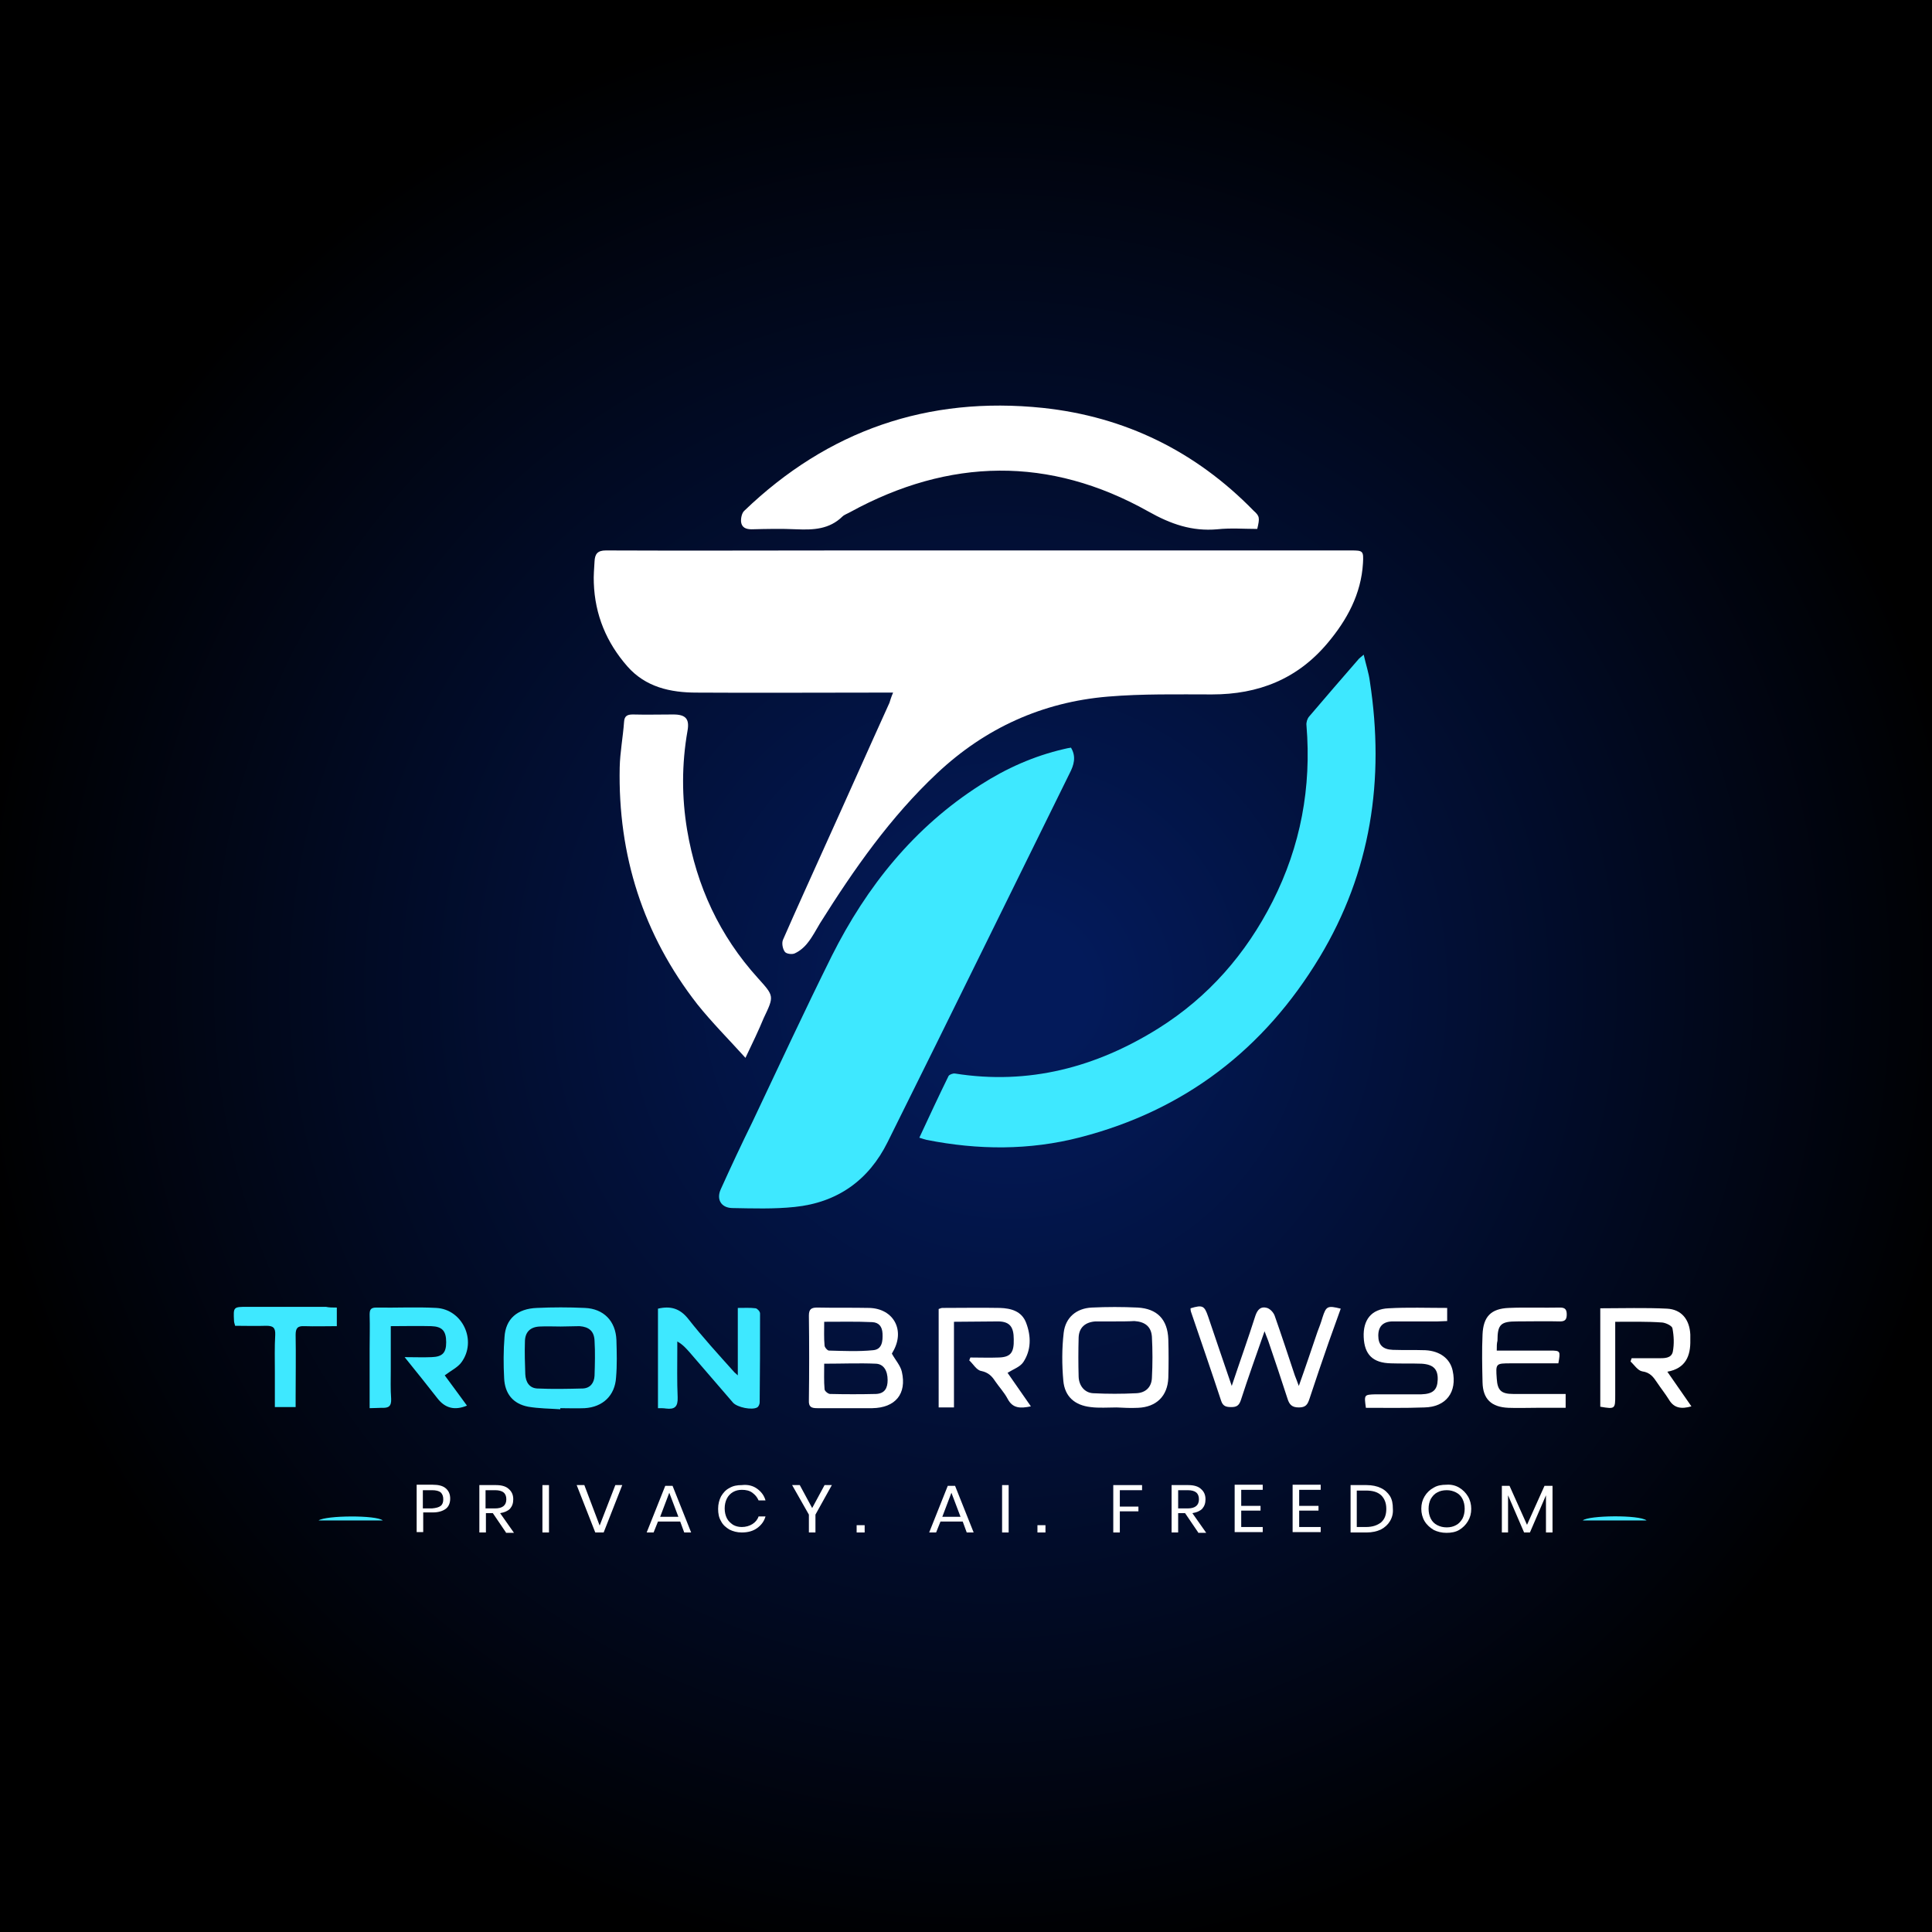
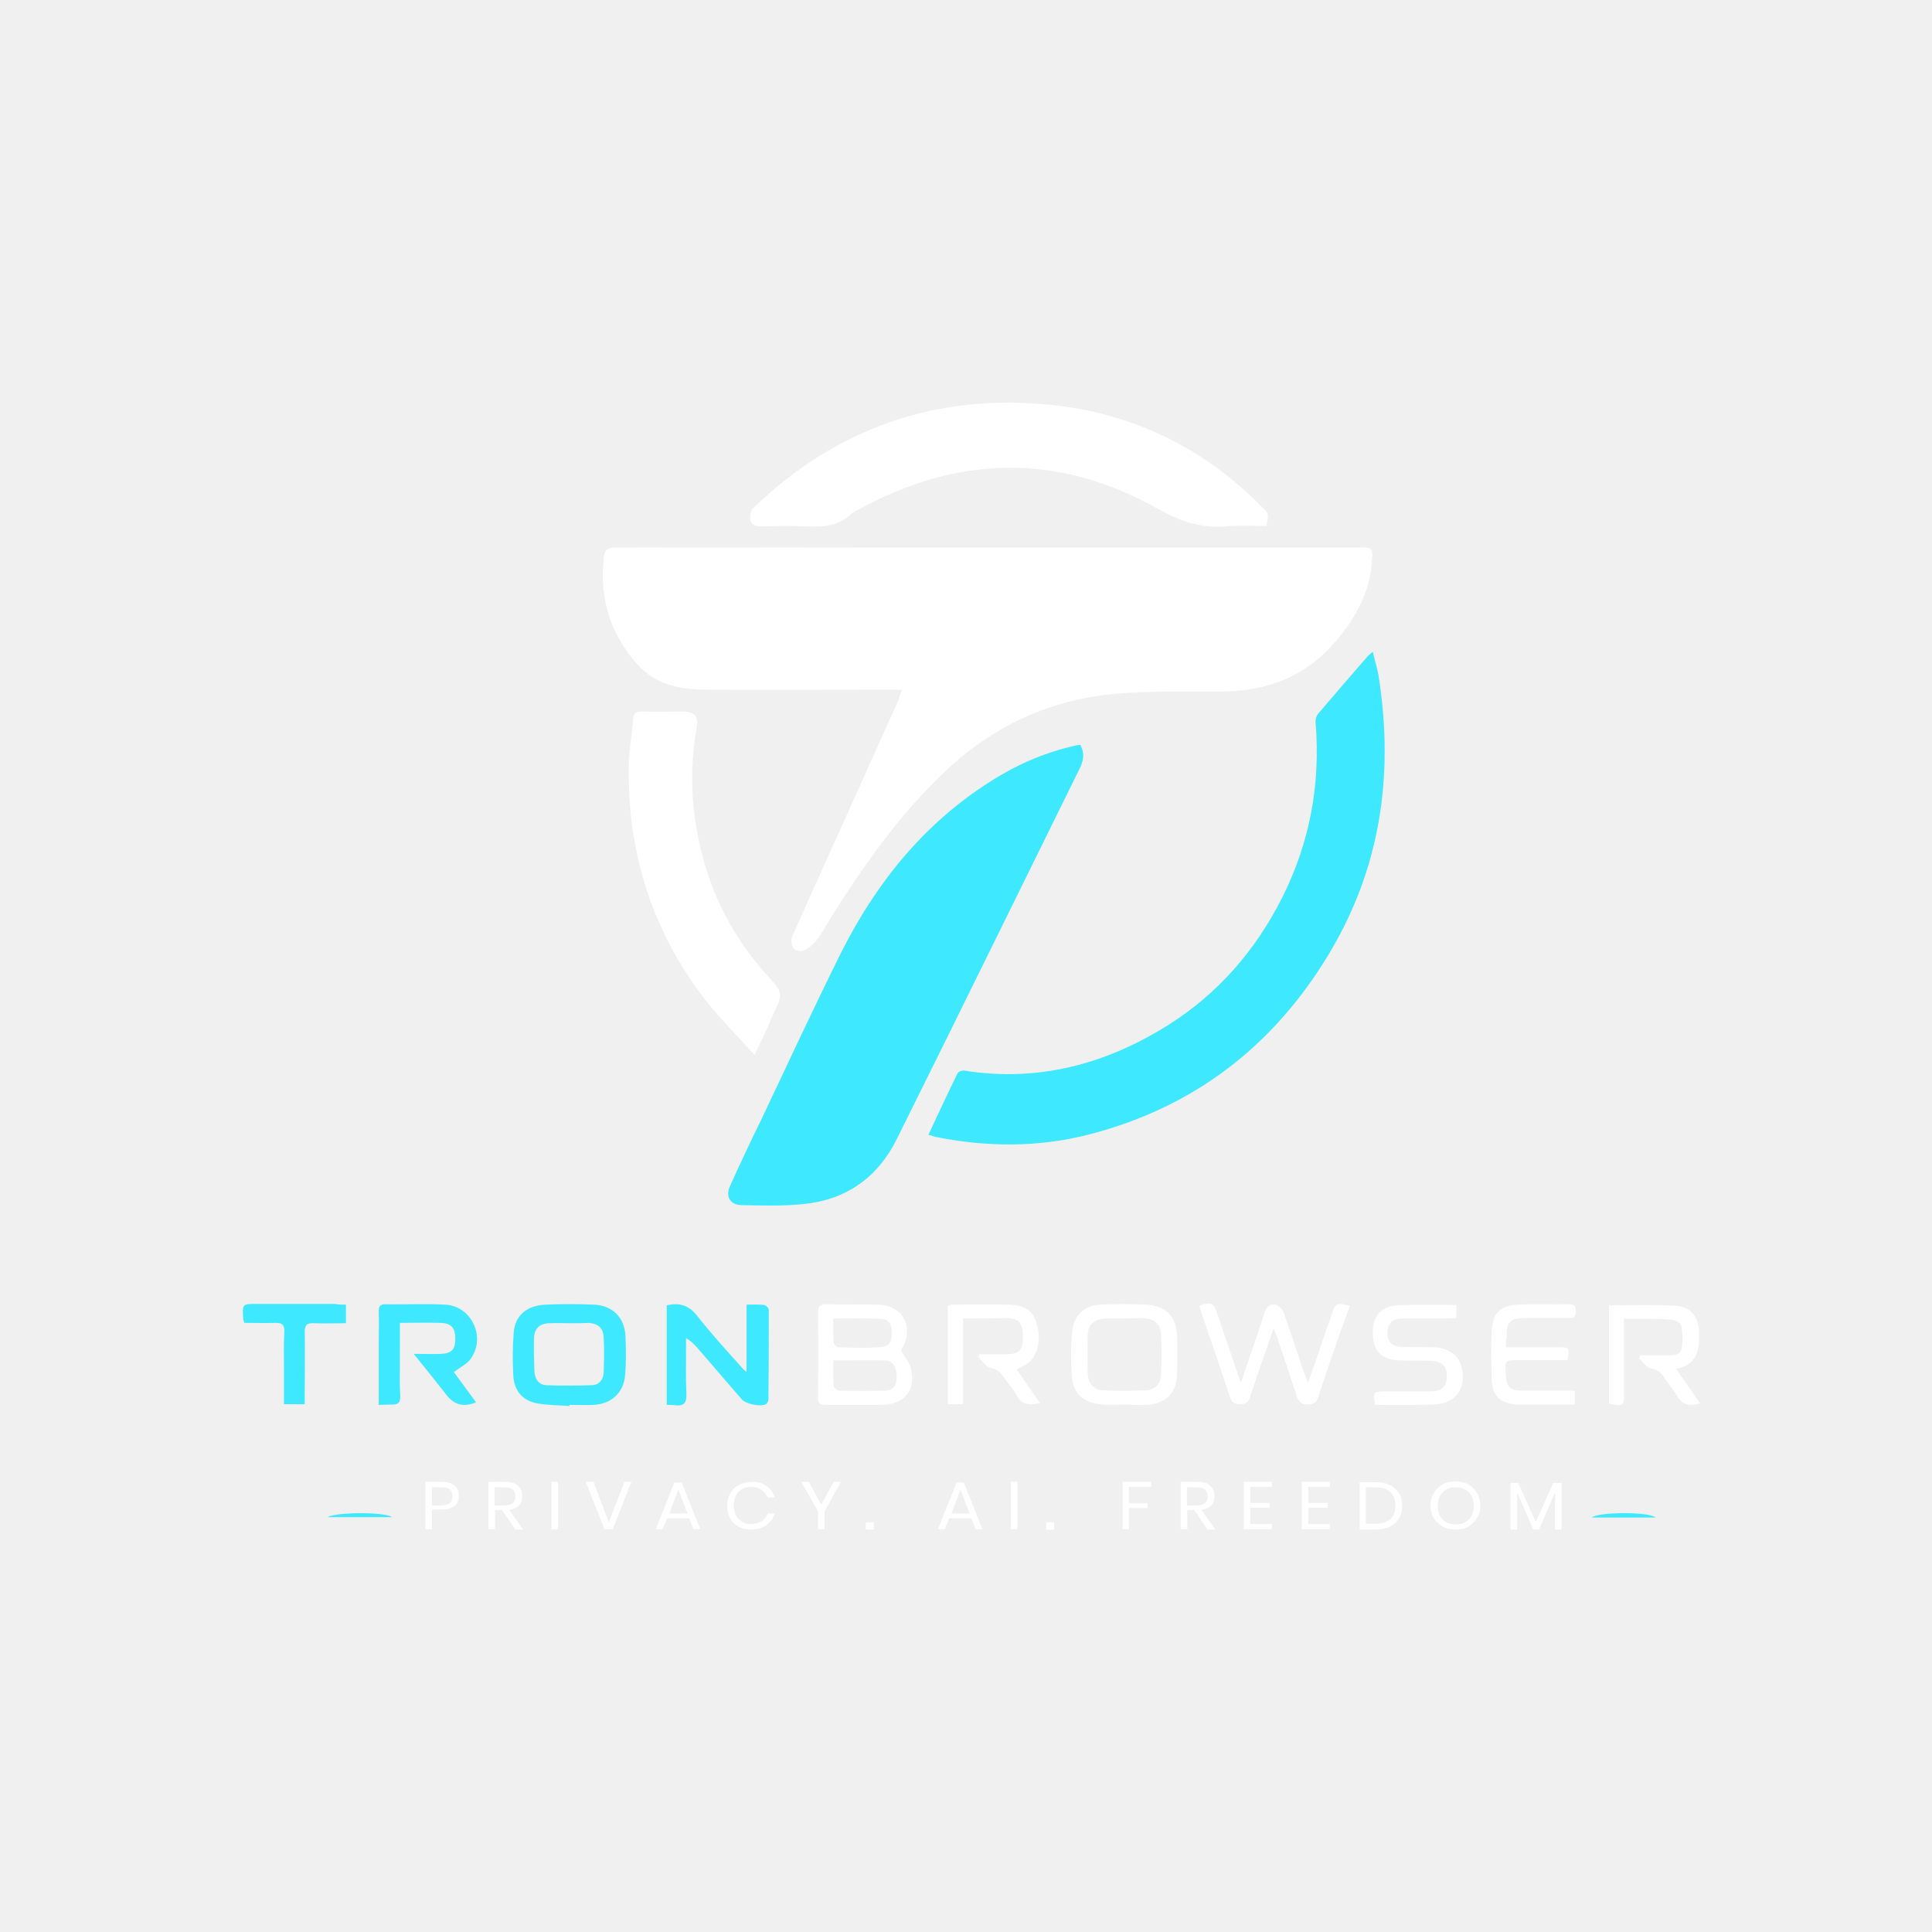
<svg xmlns="http://www.w3.org/2000/svg" version="1.1" id="Layer_1" x="0px" y="0px" viewBox="0 0 530 530" style="enable-background:new 0 0 530 530;" xml:space="preserve">
  <style type="text/css">
- 	.st0{fill:url(#SVGID_1_);}
- 	.st1{fill:#FFFFFF;}
- 	.st2{fill:#3EE8FF;}
+ 	.st0{fill:#FFFFFF;}
+ 	.st1{fill:#3EE8FF;}
</style>
-   <radialGradient id="SVGID_1_" cx="265.03" cy="264.971" r="263.551" fx="277.808" fy="262.892" gradientTransform="matrix(1.0436 0 0 -1.0264 -9.8352 541.966)" gradientUnits="userSpaceOnUse">
-     <stop offset="7.138707e-02" style="stop-color:#031A5A" />
-     <stop offset="1" style="stop-color:#000000" />
-   </radialGradient>
-   <rect x="-8.3" y="-0.5" class="st0" width="550.1" height="541" />
  <g>
-     <path class="st1" d="M245,190c-2.2,0-4,0-5.8,0c-16,0-32.1,0.1-48.1,0c-7.2,0-14-1.5-19-7.2c-5.7-6.5-8.9-14.1-9.2-22.9   c-0.1-2,0.1-3.9,0.2-5.9c0.1-2,0.8-3,3.1-3c22.1,0.1,44.3,0,66.4,0c46,0,92,0,138,0c3.3,0,3.5,0.1,3.3,3.5   c-0.5,8.5-4.4,15.6-9.7,21.9c-8.3,9.9-19,14.1-31.7,14.1c-9.5,0-19.1-0.2-28.6,0.6c-17.9,1.5-33.6,8.6-46.8,21   c-12.8,12-22.8,26.3-32.1,41.1c-1.1,1.8-2.1,3.8-3.4,5.4c-0.9,1.2-2.2,2.3-3.5,2.9c-0.7,0.4-2.4,0.2-2.8-0.4   c-0.6-0.8-0.9-2.4-0.5-3.3c3.8-8.7,7.7-17.2,11.6-25.9c5.9-13,11.7-26.1,17.6-39.1C244.2,192.2,244.4,191.4,245,190z" />
-     <path class="st2" d="M293.8,205.1c1.5,2.5,0.8,4.8-0.4,7.1c-7.7,15.6-15.4,31.3-23.1,46.9c-8.9,18.1-17.8,36.1-26.8,54.2   c-5.2,10.5-13.8,16.6-25.5,17.8c-5.7,0.6-11.5,0.4-17.2,0.3c-3-0.1-4.3-2.4-3.1-5.1c2.8-6.2,5.7-12.4,8.7-18.5   c7.2-15.2,14.3-30.5,21.8-45.6c9.6-19.1,22.6-35.3,40.8-46.9c7-4.5,14.6-7.9,22.8-9.8C292.5,205.3,293.2,205.2,293.8,205.1z" />
-     <path class="st2" d="M252.2,312.1c2.7-5.8,5.3-11.4,8-16.9c0.2-0.4,1.2-0.8,1.8-0.7c20.2,3.2,38.7-1.7,55.8-12.4   c13.7-8.6,24-20.4,31.3-34.8c7.7-15.2,10.7-31.3,9.3-48.3c-0.1-0.8,0.2-1.8,0.7-2.4c4.5-5.3,9.1-10.6,13.7-15.9   c0.3-0.3,0.6-0.5,1.3-1.1c0.6,2.7,1.4,5,1.7,7.4c4.1,26.8,0.3,52.2-13.8,75.6c-15.2,25.2-37,42-65.7,49.4   c-13.9,3.6-28,3.5-42.1,0.7C253.7,312.6,253.2,312.4,252.2,312.1z" />
-     <path class="st1" d="M344.9,145.1c-3.6,0-7.3-0.3-11,0.1c-6.9,0.6-12.7-1.4-18.9-4.9c-27.1-15.2-54.6-14.7-81.8,0.2   c-0.7,0.4-1.6,0.7-2.1,1.2c-3.6,3.5-7.9,3.7-12.6,3.5c-4.1-0.2-8.2-0.1-12.3,0c-1.6,0-2.7-0.5-2.9-2c-0.1-1,0.2-2.5,0.9-3.1   c22.9-22,50.3-31.5,81.9-28.2c22.5,2.4,41.9,11.9,57.8,28.2C345.6,141.6,345.6,142.1,344.9,145.1z" />
-     <path class="st1" d="M204.5,290.2c-4.7-5.2-9.2-9.7-13.2-14.7c-14.9-19.1-21.8-40.9-21.3-65c0.1-4.2,0.9-8.3,1.2-12.5   c0.1-1.6,0.9-2,2.4-2c3.7,0.1,7.4,0,11.1,0c3.4,0,4.5,1.2,3.9,4.5c-1.6,9.1-1.6,18.2-0.1,27.2c2.6,15.4,8.9,29,19.4,40.6   c4.5,5,4.5,4.9,1.6,11C208.1,282.7,206.5,286,204.5,290.2z" />
-     <path class="st2" d="M153.7,386.6c-2.9-0.2-5.9-0.2-8.8-0.7c-4.2-0.8-6.4-3.6-6.6-7.8c-0.2-3.8-0.2-7.6,0.1-11.3   c0.3-5,3.5-7.8,8.9-8c4.3-0.2,8.7-0.2,13.1,0c5.2,0.2,8.5,3.6,8.7,8.8c0.1,3.4,0.2,6.9-0.1,10.3c-0.3,4.9-3.6,8.1-8.6,8.4   c-2.2,0.1-4.4,0-6.7,0C153.7,386.4,153.7,386.5,153.7,386.6z M153.8,363.9C153.8,363.9,153.8,363.9,153.8,363.9   c-1.9,0-3.8-0.1-5.7,0c-2.7,0.1-4.1,1.6-4.1,4.2c-0.1,3,0,5.9,0.1,8.9c0.1,2.1,1.1,3.8,3.3,3.9c4.2,0.2,8.4,0.1,12.5,0   c2-0.1,3.1-1.5,3.2-3.5c0.1-3.2,0.2-6.4,0-9.6c-0.1-2.6-1.5-3.8-4.1-4C157.3,363.8,155.5,363.9,153.8,363.9z" />
-     <path class="st2" d="M180.5,359c3.4-0.8,6-0.1,8.3,2.8c4,5.1,8.4,9.9,12.7,14.7c0.2,0.2,0.4,0.3,0.9,0.8c0-6.2,0-12.1,0-18.5   c1.8,0,3.4-0.1,4.9,0.1c0.5,0.1,1.2,0.9,1.2,1.4c0,8.1,0,16.3-0.1,24.4c0,0.5-0.3,1.2-0.7,1.4c-1.4,0.8-5.4,0-6.6-1.3   c-4-4.6-7.9-9.2-11.9-13.8c-0.9-1-1.8-2.1-3.4-3c0,0.7,0,1.5,0,2.2c0,4.4-0.1,8.7,0.1,13.1c0.1,2.6-0.8,3.4-3.2,3.1   c-0.6-0.1-1.3-0.1-2.2-0.1C180.5,377.1,180.5,368.1,180.5,359z" />
-     <path class="st2" d="M101.4,386.3c0-5.7,0-10.9,0-16.2c0-3.1,0.1-6.3,0-9.4c0-1.3,0.2-2,1.8-2c5.5,0.1,11-0.2,16.5,0.1   c7.2,0.4,11.2,9,6.9,14.9c-1,1.4-2.9,2.3-4.6,3.6c1.9,2.6,4,5.4,6.1,8.3c-3.4,1.4-6,0.7-8.1-2c-2.8-3.6-5.7-7.2-9-11.3   c2.9,0,5.1,0.1,7.4,0c3-0.1,4-1.2,4-4.1c0-3.1-1.1-4.3-4.1-4.4c-3.6-0.1-7.2,0-11.1,0c0,4.2,0,8.1,0,12c0,2.6-0.1,5.3,0.1,7.9   c0.1,2.1-0.7,2.6-2.6,2.5C103.8,386.2,102.8,386.3,101.4,386.3z" />
-     <path class="st1" d="M337.9,380.2c2.3-6.9,4.5-13,6.5-19.3c0.6-1.7,1.5-2.6,3.2-2.1c0.9,0.3,1.8,1.3,2.1,2.2   c1.9,5.4,3.7,10.9,5.5,16.3c0.3,0.8,0.6,1.5,1.1,2.9c1.9-5.3,3.5-10.1,5.1-14.8c0.5-1.3,1-2.6,1.4-4c1-3.1,1.4-3.3,5-2.4   c-1.1,3.1-2.2,6.1-3.3,9.2c-1.8,5.2-3.6,10.4-5.3,15.6c-0.5,1.5-1,2.3-2.9,2.3c-1.9,0-2.6-0.8-3.1-2.4c-1.7-5.3-3.5-10.6-5.3-15.9   c-0.3-0.8-0.6-1.5-1-2.6c-2.3,6.6-4.5,12.7-6.5,18.9c-0.5,1.5-1.2,1.9-2.6,1.9c-1.4,0-2.3-0.2-2.8-1.7c-2.7-8.2-5.5-16.3-8.3-24.5   c-0.1-0.3-0.1-0.6-0.1-0.9c3.3-1,3.8-0.7,4.8,2.2C333.5,367.4,335.6,373.4,337.9,380.2z" />
-     <path class="st1" d="M244.7,371.4c1,1.8,2.3,3.2,2.7,4.9c1.4,6.1-1.8,9.9-8.1,10c-5,0-10,0-15.1,0c-1.6,0-2.4-0.3-2.3-2.2   c0.1-7.7,0.1-15.5,0-23.2c0-1.8,0.7-2.2,2.3-2.2c4.8,0.1,9.5,0,14.3,0.1c6.7,0.2,9.9,6.2,6.4,12.1   C244.8,371.1,244.6,371.4,244.7,371.4z M226.1,374.1c0,2.5-0.1,4.8,0.1,7c0,0.5,1,1.3,1.5,1.3c4.2,0.1,8.4,0.1,12.6,0   c2.4-0.1,3.2-1.6,3.2-3.8c0-2.6-1.1-4.4-3.2-4.5C235.7,373.9,231.1,374.1,226.1,374.1z M226.1,362.6c0,2.4-0.1,4.4,0.1,6.5   c0,0.5,0.8,1.4,1.2,1.4c4,0.1,8.1,0.3,12.1-0.1c2.5-0.2,2.7-2.5,2.6-4.6c-0.1-1.9-1-3-2.8-3.1C235,362.5,230.8,362.6,226.1,362.6z" />
-     <path class="st1" d="M306.3,386.1c-2.4,0-4.8,0.2-7.1-0.1c-4.4-0.5-7.1-2.9-7.5-7.2c-0.4-4.4-0.4-8.9,0.1-13.2   c0.5-4.2,3.5-6.7,7.7-6.9c4.2-0.2,8.4-0.2,12.6,0c5.3,0.3,8.2,3.2,8.4,8.7c0.1,3.5,0.1,7.1,0,10.6c-0.2,5-3.3,8-8.3,8.2   C310.2,386.3,308.2,386.2,306.3,386.1C306.3,386.2,306.3,386.2,306.3,386.1z M305.9,362.5c-0.9,0-1.8,0-2.7,0c-0.9,0-1.8,0-2.7,0   c-2.8,0.2-4.5,1.7-4.6,4.4c-0.1,3.6-0.1,7.2,0,10.8c0.1,2.5,1.7,4.4,4,4.5c3.9,0.2,7.9,0.2,11.8,0c2.6-0.1,4.2-1.7,4.3-4.2   c0.2-3.8,0.2-7.6,0-11.3c-0.2-2.8-1.9-4.1-4.8-4.3C309.5,362.5,307.7,362.5,305.9,362.5z" />
-     <path class="st1" d="M261.7,362.6c0,7.9,0,15.6,0,23.5c-1.5,0-2.8,0-4.2,0c0-9,0-17.9,0-27c0.3-0.1,0.7-0.3,1-0.3   c5.3,0,10.5-0.1,15.8,0c3.1,0.1,6,0.9,7.2,4.1c1.4,3.7,1.4,7.5-0.8,10.8c-0.9,1.3-2.7,1.9-4.3,2.9c2,2.9,4.1,5.9,6.4,9.2   c-2.9,0.6-5,0.6-6.4-2.1c-0.9-1.7-2.3-3.2-3.4-4.8c-0.9-1.4-1.9-2.4-3.8-2.8c-1.3-0.2-2.2-1.9-3.3-2.9c0.1-0.3,0.2-0.6,0.3-0.8   c2.6,0,5.2,0.1,7.8,0c3.2-0.1,4.2-1.3,4.1-5c0-3.4-1.1-4.8-4.1-4.9C270,362.5,266.1,362.6,261.7,362.6z" />
-     <path class="st1" d="M443.1,362.6c0,5.4,0,10.5,0,15.7c0,1.5,0,3,0,4.4c0,3.8,0,3.9-4.1,3.2c0-8.9,0-17.9,0-27   c6.2,0,12.3-0.2,18.3,0.1c4,0.2,6.2,3,6.4,7.1c0,0.5,0,1,0,1.5c0.1,4.4-1.3,7.8-6.3,8.7c2.3,3.3,4.4,6.3,6.6,9.5   c-2.8,0.8-4.8,0.5-6.2-1.9c-1-1.6-2.2-3.1-3.2-4.6c-1-1.5-1.9-2.8-4.1-3.1c-1.2-0.2-2.2-1.8-3.2-2.7c0.1-0.3,0.2-0.6,0.3-0.9   c2.4,0,4.8,0,7.2,0c1.7,0,3.7,0.1,4.1-1.8c0.4-2.1,0.3-4.3-0.1-6.4c-0.1-0.7-1.8-1.5-2.8-1.6C451.8,362.5,447.7,362.6,443.1,362.6z   " />
-     <path class="st1" d="M410.6,370.5c5.1,0,9.8,0,14.6,0c2.9,0,2.9,0.1,2.3,3.5c-4.3,0-8.6,0-12.9,0c-4.3,0-4.3,0-4,4.2   c0.2,3.2,1.2,4.2,4.5,4.2c4.8,0,9.5,0,14.4,0c0,1.3,0,2.3,0,3.8c-2.7,0-5.4,0-8.1,0c-2.5,0-5.1,0.1-7.6,0c-4.7-0.2-7-2.4-7.1-7   c-0.1-4.4-0.2-8.7,0-13.1c0.2-4.9,2.3-7.1,7.2-7.3c4.7-0.2,9.4,0,14.1-0.1c1.4,0,1.8,0.6,1.8,1.9c0,1.3-0.4,1.9-1.8,1.9   c-3.9-0.1-7.9,0-11.8,0c-4.5,0-5.4,0.8-5.4,5.3C410.6,368.5,410.6,369.3,410.6,370.5z" />
-     <path class="st1" d="M374.7,386.2c-0.5-3.6-0.5-3.6,2.6-3.7c4.2,0,8.4,0,12.6,0c3.2-0.1,4.4-1.2,4.5-4c0.1-2.9-1.2-4.2-4.4-4.4   c-2.8-0.1-5.6,0-8.4-0.1c-5-0.1-7.3-2.4-7.5-7.2c-0.2-4.7,2.1-7.7,6.8-7.9c5.3-0.3,10.6-0.1,16.1-0.1c0,1.2,0,2.2,0,3.6   c-0.9,0-1.7,0.1-2.6,0.1c-4.1,0-8.2,0-12.3,0c-2.7,0-4,1.4-4,3.9c0,2.5,1.2,3.8,4,3.9c3,0.1,5.9,0,8.9,0.1c4,0.2,6.8,2.3,7.5,5.6   c1.3,5.9-1.8,10-7.8,10.1C385.3,386.3,380.1,386.2,374.7,386.2z" />
-     <path class="st2" d="M92.4,358.7c0,1.8,0,3.3,0,5.1c-3,0-5.9,0.1-8.9,0c-1.9-0.1-2.4,0.6-2.4,2.4c0.1,5.7,0,11.3,0,17   c0,0.9,0,1.8,0,2.8c-2,0-3.7,0-5.7,0c0-3.3,0-6.5,0-9.7c0-3.4-0.1-6.7,0.1-10.1c0.1-2.1-0.7-2.5-2.5-2.5c-2.8,0.1-5.6,0-8.5,0   c-0.1-0.5-0.3-0.9-0.3-1.3c-0.2-3.9-0.2-3.9,3.7-3.9c7.2,0,14.3,0,21.5,0C90.3,358.7,91.2,358.7,92.4,358.7z" />
-     <path class="st2" d="M451.7,417.1c-5.7,0-11.5,0-17.5,0C435.7,415.7,449.7,415.5,451.7,417.1z" />
-     <path class="st2" d="M105,417.1c-5.7,0-11.4,0-17.6,0C89.4,415.7,103.3,415.6,105,417.1z" />
+     <path class="st0" d="M247.5,189.2c-2.2,0-4,0-5.8,0c-16,0-32.1,0.1-48.1,0c-7.2,0-14-1.5-19-7.2c-5.7-6.5-8.9-14.1-9.2-22.9   c-0.1-2,0.1-3.9,0.2-5.9c0.1-2,0.8-3,3.1-3c22.1,0.1,44.3,0,66.4,0c46,0,92,0,138,0c3.3,0,3.5,0.1,3.3,3.5   c-0.5,8.5-4.4,15.6-9.7,21.9c-8.3,9.9-19,14.1-31.7,14.1c-9.5,0-19.1-0.2-28.6,0.6c-17.9,1.5-33.6,8.6-46.8,21   c-12.8,12-22.8,26.3-32.1,41.1c-1.1,1.8-2.1,3.8-3.4,5.4c-0.9,1.2-2.2,2.3-3.5,2.9c-0.7,0.4-2.4,0.2-2.8-0.4   c-0.6-0.8-0.9-2.4-0.5-3.3c3.8-8.7,7.7-17.2,11.6-25.9c5.9-13,11.7-26.1,17.6-39.1C246.6,191.4,246.9,190.5,247.5,189.2z" />
+     <path class="st1" d="M296.3,204.3c1.5,2.5,0.8,4.8-0.4,7.1c-7.7,15.6-15.4,31.3-23.1,46.9c-8.9,18.1-17.8,36.1-26.8,54.2   c-5.2,10.5-13.8,16.6-25.5,17.8c-5.7,0.6-11.5,0.4-17.2,0.3c-3-0.1-4.3-2.4-3.1-5.1c2.8-6.2,5.7-12.4,8.7-18.5   c7.2-15.2,14.3-30.5,21.8-45.6c9.6-19.1,22.6-35.3,40.8-46.9c7-4.5,14.6-7.9,22.8-9.8C295,204.5,295.7,204.4,296.3,204.3z" />
+     <path class="st1" d="M254.7,311.3c2.7-5.8,5.3-11.4,8-16.9c0.2-0.4,1.2-0.8,1.8-0.7c20.2,3.2,38.7-1.7,55.8-12.4   c13.7-8.6,24-20.4,31.3-34.8c7.7-15.2,10.7-31.3,9.3-48.3c-0.1-0.8,0.2-1.8,0.7-2.4c4.5-5.3,9.1-10.6,13.7-15.9   c0.3-0.3,0.6-0.5,1.3-1.1c0.6,2.7,1.4,5,1.7,7.4c4.1,26.8,0.3,52.2-13.8,75.6c-15.2,25.2-37,42-65.7,49.4   c-13.9,3.6-28,3.5-42.1,0.7C256.2,311.7,255.7,311.6,254.7,311.3z" />
+     <path class="st0" d="M347.4,144.3c-3.6,0-7.3-0.3-11,0.1c-6.9,0.6-12.7-1.4-18.9-4.9c-27.1-15.2-54.6-14.7-81.8,0.2   c-0.7,0.4-1.6,0.7-2.1,1.2c-3.6,3.5-7.9,3.7-12.6,3.5c-4.1-0.2-8.2-0.1-12.3,0c-1.6,0-2.7-0.5-2.9-2c-0.1-1,0.2-2.5,0.9-3.1   c22.9-22,50.3-31.5,81.9-28.2c22.5,2.4,41.9,11.9,57.8,28.2C348,140.8,348.1,141.2,347.4,144.3z" />
+     <path class="st0" d="M207,289.4c-4.7-5.2-9.2-9.7-13.2-14.7c-14.9-19.1-21.8-40.9-21.3-65c0.1-4.2,0.9-8.3,1.2-12.5   c0.1-1.6,0.9-2,2.4-2c3.7,0.1,7.4,0,11.1,0c3.4,0,4.5,1.2,3.9,4.5c-1.6,9.1-1.6,18.2-0.1,27.2c2.6,15.4,8.9,29,19.4,40.6   c4.5,5,4.5,4.9,1.6,11C210.6,281.9,209,285.2,207,289.4z" />
+     <path class="st1" d="M156.2,385.7c-2.9-0.2-5.9-0.2-8.8-0.7c-4.2-0.8-6.4-3.6-6.6-7.8c-0.2-3.8-0.2-7.6,0.1-11.3   c0.3-5,3.5-7.8,8.9-8c4.3-0.2,8.7-0.2,13.1,0c5.2,0.2,8.5,3.6,8.7,8.8c0.1,3.4,0.2,6.9-0.1,10.3c-0.3,4.9-3.6,8.1-8.6,8.4   c-2.2,0.1-4.4,0-6.7,0C156.2,385.6,156.2,385.6,156.2,385.7z M156.3,363C156.3,363.1,156.3,363.1,156.3,363c-1.9,0-3.8-0.1-5.7,0   c-2.7,0.1-4.1,1.6-4.1,4.2c-0.1,3,0,5.9,0.1,8.9c0.1,2.1,1.1,3.8,3.3,3.9c4.2,0.2,8.4,0.1,12.5,0c2-0.1,3.1-1.5,3.2-3.5   c0.1-3.2,0.2-6.4,0-9.6c-0.1-2.6-1.5-3.8-4.1-4C159.8,363,158,363,156.3,363z" />
+     <path class="st1" d="M182.9,358.1c3.4-0.8,6-0.1,8.3,2.8c4,5.1,8.4,9.9,12.7,14.7c0.2,0.2,0.4,0.3,0.9,0.8c0-6.2,0-12.1,0-18.5   c1.8,0,3.4-0.1,4.9,0.1c0.5,0.1,1.2,0.9,1.2,1.4c0,8.1,0,16.3-0.1,24.4c0,0.5-0.3,1.2-0.7,1.4c-1.4,0.8-5.4,0-6.6-1.3   c-4-4.6-7.9-9.2-11.9-13.8c-0.9-1-1.8-2.1-3.4-3c0,0.7,0,1.5,0,2.2c0,4.4-0.1,8.7,0.1,13.1c0.1,2.6-0.8,3.4-3.2,3.1   c-0.6-0.1-1.3-0.1-2.2-0.1C182.9,376.3,182.9,367.3,182.9,358.1z" />
+     <path class="st1" d="M103.9,385.4c0-5.7,0-10.9,0-16.2c0-3.1,0.1-6.3,0-9.4c0-1.3,0.2-2,1.8-2c5.5,0.1,11-0.2,16.5,0.1   c7.2,0.4,11.2,9,6.9,14.9c-1,1.4-2.9,2.3-4.6,3.6c1.9,2.6,4,5.4,6.1,8.3c-3.4,1.4-6,0.7-8.1-2c-2.8-3.6-5.7-7.2-9-11.3   c2.9,0,5.1,0.1,7.4,0c3-0.1,4-1.2,4-4.1c0-3.1-1.1-4.3-4.1-4.4c-3.6-0.1-7.2,0-11.1,0c0,4.2,0,8.1,0,12c0,2.6-0.1,5.3,0.1,7.9   c0.1,2.1-0.7,2.6-2.6,2.5C106.3,385.3,105.3,385.4,103.9,385.4z" />
+     <path class="st0" d="M340.4,379.4c2.3-6.9,4.5-13,6.5-19.3c0.6-1.7,1.5-2.6,3.2-2.1c0.9,0.3,1.8,1.3,2.1,2.2   c1.9,5.4,3.7,10.9,5.5,16.3c0.3,0.8,0.6,1.5,1.1,2.9c1.9-5.3,3.5-10.1,5.1-14.8c0.5-1.3,1-2.6,1.4-4c1-3.1,1.4-3.3,5-2.4   c-1.1,3.1-2.2,6.1-3.3,9.2c-1.8,5.2-3.6,10.4-5.3,15.6c-0.5,1.5-1,2.3-2.9,2.3c-1.9,0-2.6-0.8-3.1-2.4c-1.7-5.3-3.5-10.6-5.3-15.9   c-0.3-0.8-0.6-1.5-1-2.6c-2.3,6.6-4.5,12.7-6.5,18.9c-0.5,1.5-1.2,1.9-2.6,1.9c-1.4,0-2.3-0.2-2.8-1.7c-2.7-8.2-5.5-16.3-8.3-24.5   c-0.1-0.3-0.1-0.6-0.1-0.9c3.3-1,3.8-0.7,4.8,2.2C336,366.6,338.1,372.6,340.4,379.4z" />
+     <path class="st0" d="M247.2,370.5c1,1.8,2.3,3.2,2.7,4.9c1.4,6.1-1.8,9.9-8.1,10c-5,0-10,0-15.1,0c-1.6,0-2.4-0.3-2.3-2.2   c0.1-7.7,0.1-15.5,0-23.2c0-1.8,0.7-2.2,2.3-2.2c4.8,0.1,9.5,0,14.3,0.1c6.7,0.2,9.9,6.2,6.4,12.1   C247.3,370.3,247.1,370.6,247.2,370.5z M228.6,373.2c0,2.5-0.1,4.8,0.1,7c0,0.5,1,1.3,1.5,1.3c4.2,0.1,8.4,0.1,12.6,0   c2.4-0.1,3.2-1.6,3.2-3.8c0-2.6-1.1-4.4-3.2-4.5C238.2,373.1,233.6,373.2,228.6,373.2z M228.6,361.7c0,2.4-0.1,4.4,0.1,6.5   c0,0.5,0.8,1.4,1.2,1.4c4,0.1,8.1,0.3,12.1-0.1c2.5-0.2,2.7-2.5,2.6-4.6c-0.1-1.9-1-3-2.8-3.1C237.5,361.6,233.3,361.7,228.6,361.7   z" />
+     <path class="st0" d="M308.7,385.3c-2.4,0-4.8,0.2-7.1-0.1c-4.4-0.5-7.1-2.9-7.5-7.2c-0.4-4.4-0.4-8.9,0.1-13.2   c0.5-4.2,3.5-6.7,7.7-6.9c4.2-0.2,8.4-0.2,12.6,0c5.3,0.3,8.2,3.2,8.4,8.7c0.1,3.5,0.1,7.1,0,10.6c-0.2,5-3.3,8-8.3,8.2   C312.7,385.5,310.7,385.4,308.7,385.3C308.7,385.4,308.7,385.3,308.7,385.3z M308.4,361.7c-0.9,0-1.8,0-2.7,0c-0.9,0-1.8,0-2.7,0   c-2.8,0.2-4.5,1.7-4.6,4.4c-0.1,3.6-0.1,7.2,0,10.8c0.1,2.5,1.7,4.4,4,4.5c3.9,0.2,7.9,0.2,11.8,0c2.6-0.1,4.2-1.7,4.3-4.2   c0.2-3.8,0.2-7.6,0-11.3c-0.2-2.8-1.9-4.1-4.8-4.3C312,361.6,310.2,361.7,308.4,361.7z" />
+     <path class="st0" d="M264.2,361.7c0,7.9,0,15.6,0,23.5c-1.5,0-2.8,0-4.2,0c0-9,0-17.9,0-27c0.3-0.1,0.7-0.3,1-0.3   c5.3,0,10.5-0.1,15.8,0c3.1,0.1,6,0.9,7.2,4.1c1.4,3.7,1.4,7.5-0.8,10.8c-0.9,1.3-2.7,1.9-4.3,2.9c2,2.9,4.1,5.9,6.4,9.2   c-2.9,0.6-5,0.6-6.4-2.1c-0.9-1.7-2.3-3.2-3.4-4.8c-0.9-1.4-1.9-2.4-3.8-2.8c-1.3-0.2-2.2-1.9-3.3-2.9c0.1-0.3,0.2-0.6,0.3-0.8   c2.6,0,5.2,0.1,7.8,0c3.2-0.1,4.2-1.3,4.1-5c0-3.4-1.1-4.8-4.1-4.9C272.5,361.7,268.6,361.7,264.2,361.7z" />
+     <path class="st0" d="M445.5,361.8c0,5.4,0,10.5,0,15.7c0,1.5,0,3,0,4.4c0,3.8,0,3.9-4.1,3.2c0-8.9,0-17.9,0-27   c6.2,0,12.3-0.2,18.3,0.1c4,0.2,6.2,3,6.4,7.1c0,0.5,0,1,0,1.5c0.1,4.4-1.3,7.8-6.3,8.7c2.3,3.3,4.4,6.3,6.6,9.5   c-2.8,0.8-4.8,0.5-6.2-1.9c-1-1.6-2.2-3.1-3.2-4.6c-1-1.5-1.9-2.8-4.1-3.1c-1.2-0.2-2.2-1.8-3.2-2.7c0.1-0.3,0.2-0.6,0.3-0.9   c2.4,0,4.8,0,7.2,0c1.7,0,3.7,0.1,4.1-1.8c0.4-2.1,0.3-4.3-0.1-6.4c-0.1-0.7-1.8-1.5-2.8-1.6C454.3,361.7,450.1,361.8,445.5,361.8z   " />
+     <path class="st0" d="M413.1,369.6c5.1,0,9.8,0,14.6,0c2.9,0,2.9,0.1,2.3,3.5c-4.3,0-8.6,0-12.9,0c-4.3,0-4.3,0-4,4.2   c0.2,3.2,1.2,4.2,4.5,4.2c4.8,0,9.5,0,14.4,0c0,1.3,0,2.3,0,3.8c-2.7,0-5.4,0-8.1,0c-2.5,0-5.1,0.1-7.6,0c-4.7-0.2-7-2.4-7.1-7   c-0.1-4.4-0.2-8.7,0-13.1c0.2-4.9,2.3-7.1,7.2-7.3c4.7-0.2,9.4,0,14.1-0.1c1.4,0,1.8,0.6,1.8,1.9c0,1.3-0.4,1.9-1.8,1.9   c-3.9-0.1-7.9,0-11.8,0c-4.5,0-5.4,0.8-5.4,5.3C413.1,367.7,413.1,368.4,413.1,369.6z" />
+     <path class="st0" d="M377.2,385.4c-0.5-3.6-0.5-3.6,2.6-3.7c4.2,0,8.4,0,12.6,0c3.2-0.1,4.4-1.2,4.5-4c0.1-2.9-1.2-4.2-4.4-4.4   c-2.8-0.1-5.6,0-8.4-0.1c-5-0.1-7.3-2.4-7.5-7.2c-0.2-4.7,2.1-7.7,6.8-7.9c5.3-0.3,10.6-0.1,16.1-0.1c0,1.2,0,2.2,0,3.6   c-0.9,0-1.7,0.1-2.6,0.1c-4.1,0-8.2,0-12.3,0c-2.7,0-4,1.4-4,3.9c0,2.5,1.2,3.8,4,3.9c3,0.1,5.9,0,8.9,0.1c4,0.2,6.8,2.3,7.5,5.6   c1.3,5.9-1.8,10-7.8,10.1C387.8,385.5,382.6,385.4,377.2,385.4z" />
+     <path class="st1" d="M94.9,357.9c0,1.8,0,3.3,0,5.1c-3,0-5.9,0.1-8.9,0c-1.9-0.1-2.4,0.6-2.4,2.4c0.1,5.7,0,11.3,0,17   c0,0.9,0,1.8,0,2.8c-2,0-3.7,0-5.7,0c0-3.3,0-6.5,0-9.7c0-3.4-0.1-6.7,0.1-10.1c0.1-2.1-0.7-2.5-2.5-2.5c-2.8,0.1-5.6,0-8.5,0   c-0.1-0.5-0.3-0.9-0.3-1.3c-0.2-3.9-0.2-3.9,3.7-3.9c7.2,0,14.3,0,21.5,0C92.8,357.9,93.7,357.9,94.9,357.9z" />
+     <path class="st1" d="M454.2,416.3c-5.7,0-11.5,0-17.5,0C438.2,414.8,452.2,414.6,454.2,416.3z" />
+     <path class="st1" d="M107.5,416.2c-5.7,0-11.4,0-17.6,0C91.9,414.8,105.8,414.7,107.5,416.2z" />
    <g>
-       <path class="st1" d="M116.1,415.1v5.2h-1.8v-13h4.4c1.6,0,2.8,0.3,3.6,1c0.8,0.7,1.2,1.6,1.2,2.8c0,1.2-0.4,2.2-1.2,2.8    s-2,1-3.5,1H116.1z M120.9,413.1c0.5-0.4,0.7-1,0.7-1.8c0-0.8-0.2-1.4-0.7-1.9c-0.5-0.4-1.3-0.6-2.4-0.6h-2.5v5h2.5    C119.6,413.7,120.4,413.5,120.9,413.1z" />
-       <path class="st1" d="M138.8,420.4l-3.6-5.3h-1.9v5.3h-1.8v-13h4.6c1.6,0,2.8,0.4,3.5,1.1c0.8,0.7,1.2,1.6,1.2,2.8    c0,1.1-0.3,1.9-0.9,2.6c-0.6,0.6-1.5,1-2.7,1.2l3.8,5.4H138.8z M133.2,413.8h2.6c2,0,3.1-0.8,3.1-2.5c0-1.7-1-2.5-3.1-2.5h-2.6    V413.8z" />
-       <path class="st1" d="M150.6,407.4v13h-1.8v-13H150.6z" />
-       <path class="st1" d="M160.3,407.4l4.2,11.1l4.3-11.1h1.9l-5.1,13h-2.3l-5.1-13H160.3z" />
-       <path class="st1" d="M186.6,417.4h-6.1l-1.2,3h-1.9l5.1-12.8h2l5.1,12.8h-1.9L186.6,417.4z M186.1,416.1l-2.5-6.6l-2.5,6.6H186.1z    " />
-       <path class="st1" d="M207.7,408.4c1.1,0.8,1.9,1.8,2.3,3.2h-1.9c-0.4-0.9-0.9-1.5-1.7-2.1s-1.8-0.8-2.9-0.8    c-0.9,0-1.7,0.2-2.4,0.6c-0.7,0.4-1.3,1-1.7,1.8c-0.4,0.8-0.6,1.7-0.6,2.7c0,1,0.2,1.9,0.6,2.7c0.4,0.8,1,1.3,1.7,1.8    c0.7,0.4,1.5,0.6,2.4,0.6c1.1,0,2.1-0.3,2.9-0.8s1.4-1.2,1.7-2.1h1.9c-0.4,1.4-1.2,2.4-2.3,3.2s-2.5,1.2-4.2,1.2    c-1.3,0-2.4-0.3-3.4-0.8c-1-0.6-1.8-1.3-2.3-2.3c-0.6-1-0.8-2.1-0.8-3.4c0-1.3,0.3-2.4,0.8-3.4c0.6-1,1.3-1.8,2.3-2.3    c1-0.6,2.1-0.8,3.4-0.8C205.2,407.2,206.6,407.6,207.7,408.4z" />
-       <path class="st1" d="M228.2,407.4l-4.5,8.1v4.9h-1.8v-4.9l-4.6-8.1h2.1l3.4,6.3l3.4-6.3H228.2z" />
-       <path class="st1" d="M237.2,418.4v2H235v-2H237.2z" />
-       <path class="st1" d="M264.1,417.4H258l-1.2,3h-1.9l5.1-12.8h2l5.1,12.8h-1.9L264.1,417.4z M263.5,416.1l-2.5-6.6l-2.5,6.6H263.5z" />
-       <path class="st1" d="M276.7,407.4v13h-1.8v-13H276.7z" />
-       <path class="st1" d="M286.8,418.4v2h-2.2v-2H286.8z" />
-       <path class="st1" d="M313.3,407.4v1.4h-6.1v4.5h5.1v1.3h-5.1v5.8h-1.8v-13H313.3z" />
-       <path class="st1" d="M328.7,420.4l-3.6-5.3h-1.9v5.3h-1.8v-13h4.6c1.6,0,2.8,0.4,3.5,1.1c0.8,0.7,1.2,1.6,1.2,2.8    c0,1.1-0.3,1.9-0.9,2.6c-0.6,0.6-1.5,1-2.7,1.2l3.8,5.4H328.7z M323.2,413.8h2.6c2,0,3.1-0.8,3.1-2.5c0-1.7-1-2.5-3.1-2.5h-2.6    V413.8z" />
-       <path class="st1" d="M340.5,408.7v4.4h5.3v1.3h-5.3v4.5h5.9v1.4h-7.7v-13h7.7v1.4H340.5z" />
-       <path class="st1" d="M356.4,408.7v4.4h5.3v1.3h-5.3v4.5h5.9v1.4h-7.7v-13h7.7v1.4H356.4z" />
-       <path class="st1" d="M381.3,417.3c-0.6,1-1.4,1.7-2.5,2.3c-1.1,0.5-2.4,0.8-3.9,0.8h-4.4v-13h4.4c1.5,0,2.9,0.3,3.9,0.8    c1.1,0.5,1.9,1.3,2.5,2.2c0.6,1,0.8,2.1,0.8,3.5C382.2,415.2,381.9,416.3,381.3,417.3z M378.9,417.6c1-0.9,1.4-2.1,1.4-3.7    s-0.5-2.8-1.4-3.7c-1-0.9-2.3-1.3-4.2-1.3h-2.5v10h2.5C376.6,418.9,377.9,418.4,378.9,417.6z" />
-       <path class="st1" d="M400.3,408.1c1,0.6,1.8,1.4,2.4,2.4c0.6,1,0.9,2.2,0.9,3.4c0,1.3-0.3,2.4-0.9,3.4c-0.6,1-1.4,1.8-2.4,2.4    s-2.2,0.8-3.5,0.8c-1.3,0-2.5-0.3-3.5-0.8c-1-0.6-1.9-1.4-2.5-2.4c-0.6-1-0.9-2.2-0.9-3.4c0-1.3,0.3-2.4,0.9-3.4    c0.6-1,1.4-1.8,2.5-2.4c1-0.6,2.2-0.8,3.5-0.8C398.1,407.2,399.3,407.5,400.3,408.1z M394.3,409.4c-0.8,0.4-1.3,1-1.8,1.8    c-0.4,0.8-0.6,1.7-0.6,2.7c0,1,0.2,1.9,0.6,2.7c0.4,0.8,1,1.4,1.8,1.8c0.8,0.4,1.6,0.6,2.6,0.6c0.9,0,1.8-0.2,2.5-0.6    c0.8-0.4,1.3-1,1.8-1.8c0.4-0.8,0.6-1.7,0.6-2.7c0-1-0.2-1.9-0.6-2.7c-0.4-0.8-1-1.4-1.8-1.8c-0.8-0.4-1.6-0.6-2.5-0.6    C395.9,408.8,395,409,394.3,409.4z" />
-       <path class="st1" d="M425.9,407.6v12.8h-1.8v-10.2l-4.4,10.2h-1.6l-4.4-10.2v10.2H412v-12.8h2.1l4.8,10.7l4.8-10.7H425.9z" />
+       <path class="st0" d="M118.5,414.3v5.2h-1.8v-13h4.4c1.6,0,2.8,0.3,3.6,1c0.8,0.7,1.2,1.6,1.2,2.8c0,1.2-0.4,2.2-1.2,2.8    s-2,1-3.5,1H118.5z M123.4,412.3c0.5-0.4,0.7-1,0.7-1.8c0-0.8-0.2-1.4-0.7-1.9c-0.5-0.4-1.3-0.6-2.4-0.6h-2.5v5h2.5    C122.1,412.9,122.9,412.7,123.4,412.3z" />
+       <path class="st0" d="M141.3,419.5l-3.6-5.3h-1.9v5.3h-1.8v-13h4.6c1.6,0,2.8,0.4,3.5,1.1c0.8,0.7,1.2,1.6,1.2,2.8    c0,1.1-0.3,1.9-0.9,2.6c-0.6,0.6-1.5,1-2.7,1.2l3.8,5.4H141.3z M135.7,413h2.6c2,0,3.1-0.8,3.1-2.5c0-1.7-1-2.5-3.1-2.5h-2.6V413z    " />
+       <path class="st0" d="M153.1,406.5v13h-1.8v-13H153.1z" />
+       <path class="st0" d="M162.8,406.5l4.2,11.1l4.3-11.1h1.9l-5.1,13h-2.3l-5.1-13H162.8z" />
+       <path class="st0" d="M189.1,416.5H183l-1.2,3h-1.9l5.1-12.8h2l5.1,12.8h-1.9L189.1,416.5z M188.6,415.2l-2.5-6.6l-2.5,6.6H188.6z" />
+       <path class="st0" d="M210.2,407.6c1.1,0.8,1.9,1.8,2.3,3.2h-1.9c-0.4-0.9-0.9-1.5-1.7-2.1c-0.8-0.5-1.8-0.8-2.9-0.8    c-0.9,0-1.7,0.2-2.4,0.6c-0.7,0.4-1.3,1-1.7,1.8c-0.4,0.8-0.6,1.7-0.6,2.7c0,1,0.2,1.9,0.6,2.7c0.4,0.8,1,1.3,1.7,1.8    c0.7,0.4,1.5,0.6,2.4,0.6c1.1,0,2.1-0.3,2.9-0.8c0.8-0.5,1.4-1.2,1.7-2.1h1.9c-0.4,1.4-1.2,2.4-2.3,3.2c-1.1,0.8-2.5,1.2-4.2,1.2    c-1.3,0-2.4-0.3-3.4-0.8c-1-0.6-1.8-1.3-2.3-2.3c-0.6-1-0.8-2.1-0.8-3.4c0-1.3,0.3-2.4,0.8-3.4c0.6-1,1.3-1.8,2.3-2.3    s2.1-0.8,3.4-0.8C207.7,406.4,209.1,406.8,210.2,407.6z" />
+       <path class="st0" d="M230.7,406.5l-4.5,8.1v4.9h-1.8v-4.9l-4.6-8.1h2.1l3.4,6.3l3.4-6.3H230.7z" />
+       <path class="st0" d="M239.7,417.6v2h-2.2v-2H239.7z" />
+       <path class="st0" d="M266.5,416.5h-6.1l-1.2,3h-1.9l5.1-12.8h2l5.1,12.8h-1.9L266.5,416.5z M266,415.2l-2.5-6.6l-2.5,6.6H266z" />
+       <path class="st0" d="M279.1,406.5v13h-1.8v-13H279.1z" />
+       <path class="st0" d="M289.2,417.6v2h-2.2v-2H289.2z" />
+       <path class="st0" d="M315.8,406.5v1.4h-6.1v4.5h5.1v1.3h-5.1v5.8H308v-13H315.8z" />
+       <path class="st0" d="M331.2,419.5l-3.6-5.3h-1.9v5.3h-1.8v-13h4.6c1.6,0,2.8,0.4,3.5,1.1c0.8,0.7,1.2,1.6,1.2,2.8    c0,1.1-0.3,1.9-0.9,2.6c-0.6,0.6-1.5,1-2.7,1.2l3.8,5.4H331.2z M325.6,413h2.6c2,0,3.1-0.8,3.1-2.5c0-1.7-1-2.5-3.1-2.5h-2.6V413z    " />
+       <path class="st0" d="M343,407.9v4.4h5.3v1.3H343v4.5h5.9v1.4h-7.7v-13h7.7v1.4H343z" />
+       <path class="st0" d="M358.9,407.9v4.4h5.3v1.3h-5.3v4.5h5.9v1.4h-7.7v-13h7.7v1.4H358.9z" />
+       <path class="st0" d="M383.8,416.5c-0.6,1-1.4,1.7-2.5,2.3c-1.1,0.5-2.4,0.8-3.9,0.8H373v-13h4.4c1.5,0,2.9,0.3,3.9,0.8    c1.1,0.5,1.9,1.3,2.5,2.2s0.8,2.1,0.8,3.5C384.7,414.3,384.4,415.5,383.8,416.5z M381.4,416.7c1-0.9,1.4-2.1,1.4-3.7    s-0.5-2.8-1.4-3.7s-2.3-1.3-4.2-1.3h-2.5v10h2.5C379,418,380.4,417.6,381.4,416.7z" />
+       <path class="st0" d="M402.8,407.2c1,0.6,1.8,1.4,2.4,2.4c0.6,1,0.9,2.2,0.9,3.4c0,1.3-0.3,2.4-0.9,3.4c-0.6,1-1.4,1.8-2.4,2.4    c-1,0.6-2.2,0.8-3.5,0.8s-2.5-0.3-3.5-0.8c-1-0.6-1.9-1.4-2.5-2.4c-0.6-1-0.9-2.2-0.9-3.4c0-1.3,0.3-2.4,0.9-3.4    c0.6-1,1.4-1.8,2.5-2.4c1-0.6,2.2-0.8,3.5-0.8S401.8,406.7,402.8,407.2z M396.8,408.6c-0.8,0.4-1.3,1-1.8,1.8    c-0.4,0.8-0.6,1.7-0.6,2.7c0,1,0.2,1.9,0.6,2.7c0.4,0.8,1,1.4,1.8,1.8c0.8,0.4,1.6,0.6,2.6,0.6c0.9,0,1.8-0.2,2.5-0.6    c0.8-0.4,1.3-1,1.8-1.8c0.4-0.8,0.6-1.7,0.6-2.7c0-1-0.2-1.9-0.6-2.7c-0.4-0.8-1-1.4-1.8-1.8c-0.8-0.4-1.6-0.6-2.5-0.6    C398.4,407.9,397.5,408.2,396.8,408.6z" />
+       <path class="st0" d="M428.4,406.8v12.8h-1.8v-10.2l-4.4,10.2h-1.6l-4.4-10.2v10.2h-1.8v-12.8h2.1l4.8,10.7l4.8-10.7H428.4z" />
    </g>
  </g>
</svg>
